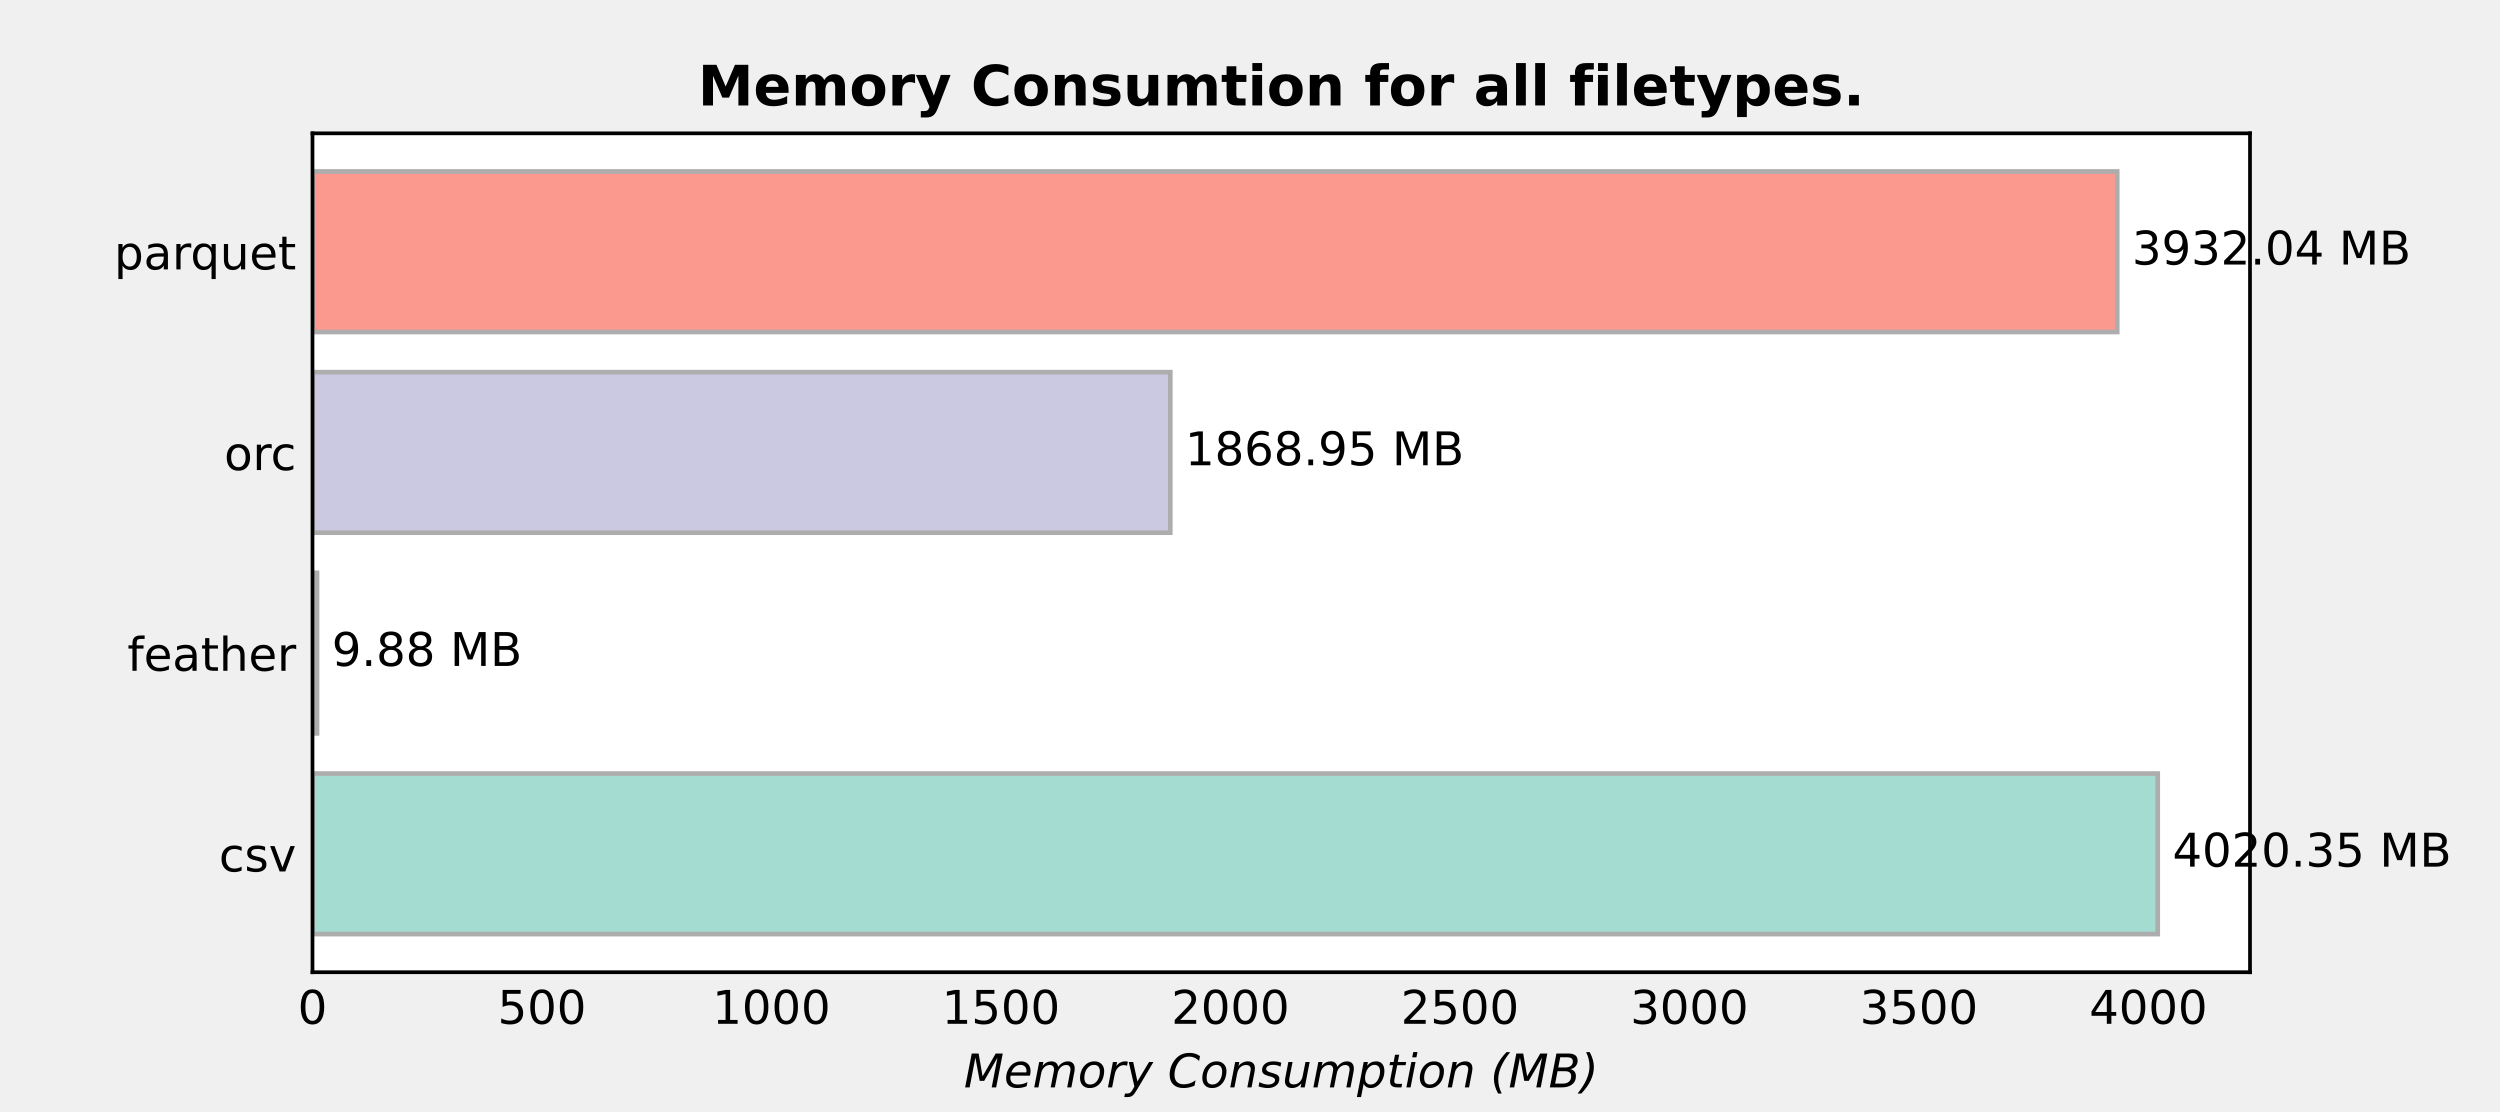
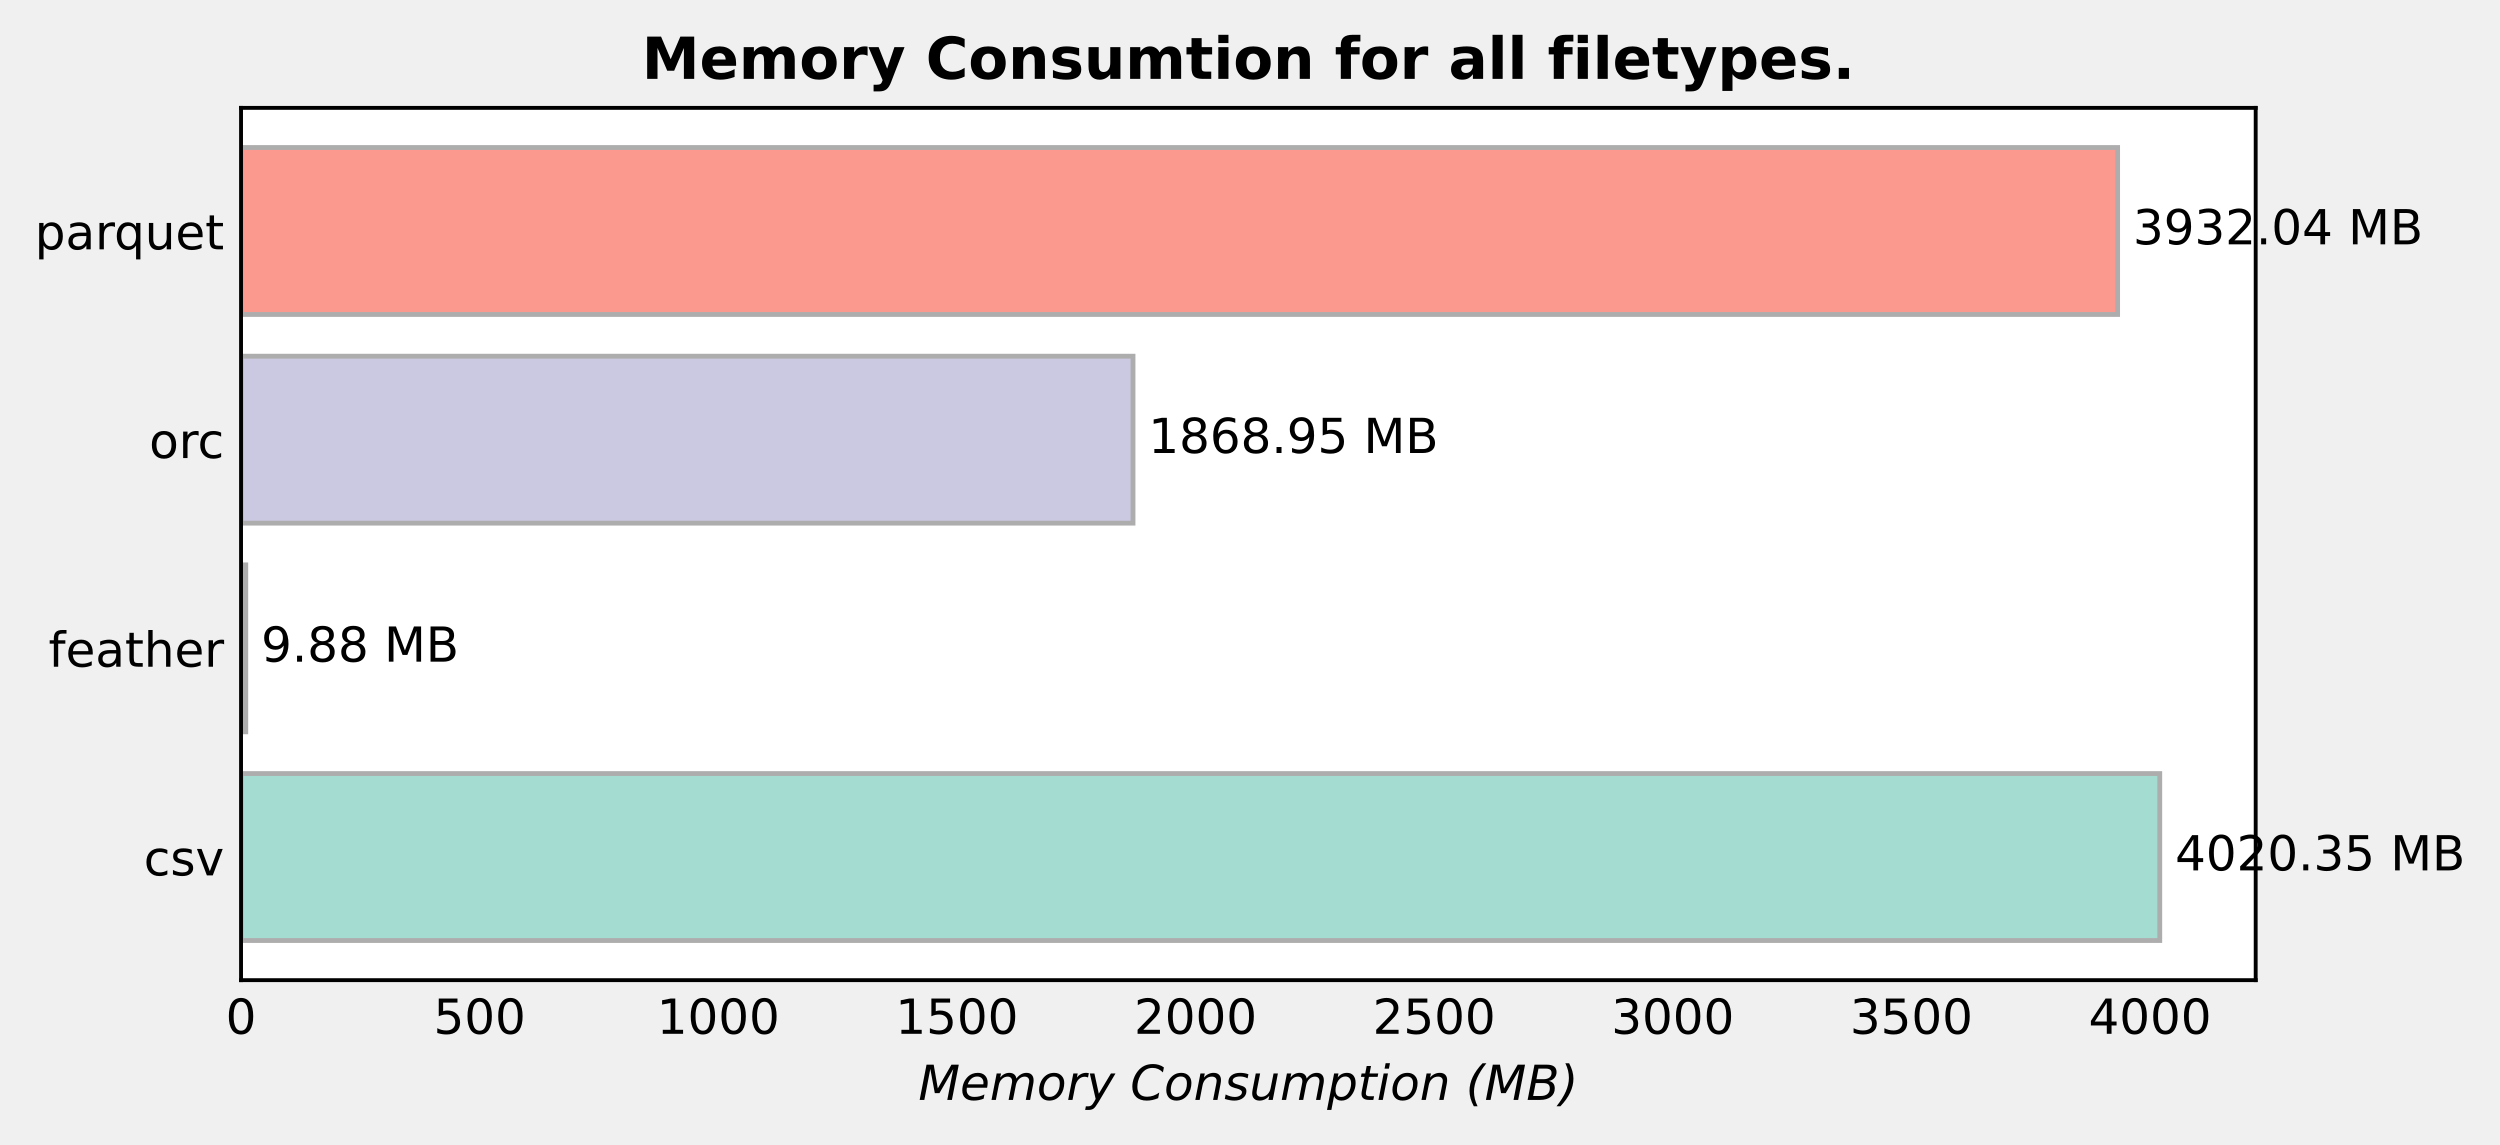
- <svg xmlns="http://www.w3.org/2000/svg" xmlns:xlink="http://www.w3.org/1999/xlink" width="537.84pt" height="239.04pt" viewBox="0 0 537.84 239.04" version="1.1">
+ <svg xmlns="http://www.w3.org/2000/svg" xmlns:xlink="http://www.w3.org/1999/xlink" width="517.247pt" height="236.85pt" viewBox="0 0 517.247 236.85" version="1.1">
  <defs>
    <style type="text/css">*{stroke-linejoin: round; stroke-linecap: butt}</style>
  </defs>
  <g id="figure_1">
    <g id="patch_1">
-       <path d="M 0 239.04  L 537.84 239.04  L 537.84 0  L 0 0  L 0 239.04  z " style="fill: none" />
+       <path d="M 0 236.85  L 517.247 236.85  L 517.247 0  L 0 0  L 0 236.85  z " style="fill: none" />
    </g>
    <g id="axes_1">
      <g id="patch_2">
-         <path d="M 67.23 209.16  L 484.056 209.16  L 484.056 28.685  L 67.23 28.685  z " style="fill: #ffffff" />
+         <path d="M 49.872 202.793  L 466.698 202.793  L 466.698 22.318  L 49.872 22.318  z " style="fill: #ffffff" />
      </g>
      <g id="patch_3">
-         <path d="M 67.23 200.957  L 464.207 200.957  L 464.207 166.416  L 67.23 166.416  z " clip-path="url(#p258e9b90e5)" style="fill: #8dd3c7; opacity: 0.8; stroke: #999999; stroke-linejoin: miter" />
+         <path d="M 49.872 194.59  L 446.849 194.59  L 446.849 160.049  L 49.872 160.049  z " clip-path="url(#pad766f63f3)" style="fill: #8dd3c7; opacity: 0.8; stroke: #999999; stroke-linejoin: miter" />
      </g>
      <g id="patch_4">
-         <path d="M 67.23 157.781  L 68.206 157.781  L 68.206 123.24  L 67.23 123.24  z " clip-path="url(#p258e9b90e5)" style="fill: #ffffb3; opacity: 0.8; stroke: #999999; stroke-linejoin: miter" />
+         <path d="M 49.872 151.414  L 50.848 151.414  L 50.848 116.873  L 49.872 116.873  z " clip-path="url(#pad766f63f3)" style="fill: #ffffb3; opacity: 0.8; stroke: #999999; stroke-linejoin: miter" />
      </g>
      <g id="patch_5">
-         <path d="M 67.23 114.605  L 251.774 114.605  L 251.774 80.064  L 67.23 80.064  z " clip-path="url(#p258e9b90e5)" style="fill: #bebada; opacity: 0.8; stroke: #999999; stroke-linejoin: miter" />
+         <path d="M 49.872 108.238  L 234.416 108.238  L 234.416 73.697  L 49.872 73.697  z " clip-path="url(#pad766f63f3)" style="fill: #bebada; opacity: 0.8; stroke: #999999; stroke-linejoin: miter" />
      </g>
      <g id="patch_6">
-         <path d="M 67.23 71.429  L 455.488 71.429  L 455.488 36.888  L 67.23 36.888  z " clip-path="url(#p258e9b90e5)" style="fill: #fb8072; opacity: 0.8; stroke: #999999; stroke-linejoin: miter" />
+         <path d="M 49.872 65.062  L 438.13 65.062  L 438.13 30.522  L 49.872 30.522  z " clip-path="url(#pad766f63f3)" style="fill: #fb8072; opacity: 0.8; stroke: #999999; stroke-linejoin: miter" />
      </g>
      <g id="matplotlib.axis_1">
        <g id="xtick_1">
          <g id="line2d_1" />
          <g id="text_1">
-             <g transform="translate(64.04875 220.2584)scale(0.1 -0.1)">
+             <g transform="translate(46.69062 213.8918)scale(0.1 -0.1)">
              <defs>
                <path id="DejaVuSans-30" d="M 2034 4250  Q 1547 4250 1301 3770  Q 1056 3291 1056 2328  Q 1056 1369 1301 889  Q 1547 409 2034 409  Q 2525 409 2770 889  Q 3016 1369 3016 2328  Q 3016 3291 2770 3770  Q 2525 4250 2034 4250  z M 2034 4750  Q 2819 4750 3233 4129  Q 3647 3509 3647 2328  Q 3647 1150 3233 529  Q 2819 -91 2034 -91  Q 1250 -91 836 529  Q 422 1150 422 2328  Q 422 3509 836 4129  Q 1250 4750 2034 4750  z " transform="scale(0.015625)" />
              </defs>
              <use xlink:href="#DejaVuSans-30" />
            </g>
          </g>
        </g>
        <g id="xtick_2">
          <g id="line2d_2" />
          <g id="text_2">
-             <g transform="translate(107.0573 220.2584)scale(0.1 -0.1)">
+             <g transform="translate(89.69914 213.8918)scale(0.1 -0.1)">
              <defs>
                <path id="DejaVuSans-35" d="M 691 4666  L 3169 4666  L 3169 4134  L 1269 4134  L 1269 2991  Q 1406 3038 1543 3061  Q 1681 3084 1819 3084  Q 2600 3084 3056 2656  Q 3513 2228 3513 1497  Q 3513 744 3044 326  Q 2575 -91 1722 -91  Q 1428 -91 1123 -41  Q 819 9 494 109  L 494 744  Q 775 591 1075 516  Q 1375 441 1709 441  Q 2250 441 2565 725  Q 2881 1009 2881 1497  Q 2881 1984 2565 2268  Q 2250 2553 1709 2553  Q 1456 2553 1204 2497  Q 953 2441 691 2322  L 691 4666  z " transform="scale(0.015625)" />
              </defs>
              <use xlink:href="#DejaVuSans-35" />
              <use xlink:href="#DejaVuSans-30" x="63.623" />
              <use xlink:href="#DejaVuSans-30" x="127.246" />
            </g>
          </g>
        </g>
        <g id="xtick_3">
          <g id="line2d_3" />
          <g id="text_3">
-             <g transform="translate(153.247 220.2584)scale(0.1 -0.1)">
+             <g transform="translate(135.8889 213.8918)scale(0.1 -0.1)">
              <defs>
                <path id="DejaVuSans-31" d="M 794 531  L 1825 531  L 1825 4091  L 703 3866  L 703 4441  L 1819 4666  L 2450 4666  L 2450 531  L 3481 531  L 3481 0  L 794 0  L 794 531  z " transform="scale(0.015625)" />
              </defs>
              <use xlink:href="#DejaVuSans-31" />
              <use xlink:href="#DejaVuSans-30" x="63.623" />
              <use xlink:href="#DejaVuSans-30" x="127.246" />
              <use xlink:href="#DejaVuSans-30" x="190.869" />
            </g>
          </g>
        </g>
        <g id="xtick_4">
          <g id="line2d_4" />
          <g id="text_4">
-             <g transform="translate(202.618 220.2584)scale(0.1 -0.1)">
+             <g transform="translate(185.2599 213.8918)scale(0.1 -0.1)">
              <use xlink:href="#DejaVuSans-31" />
              <use xlink:href="#DejaVuSans-35" x="63.623" />
              <use xlink:href="#DejaVuSans-30" x="127.246" />
              <use xlink:href="#DejaVuSans-30" x="190.869" />
            </g>
          </g>
        </g>
        <g id="xtick_5">
          <g id="line2d_5" />
          <g id="text_5">
-             <g transform="translate(251.989 220.2584)scale(0.1 -0.1)">
+             <g transform="translate(234.6309 213.8918)scale(0.1 -0.1)">
              <defs>
                <path id="DejaVuSans-32" d="M 1228 531  L 3431 531  L 3431 0  L 469 0  L 469 531  Q 828 903 1448 1529  Q 2069 2156 2228 2338  Q 2531 2678 2651 2914  Q 2772 3150 2772 3378  Q 2772 3750 2511 3984  Q 2250 4219 1831 4219  Q 1534 4219 1204 4116  Q 875 4013 500 3803  L 500 4441  Q 881 4594 1212 4672  Q 1544 4750 1819 4750  Q 2544 4750 2975 4387  Q 3406 4025 3406 3419  Q 3406 3131 3298 2873  Q 3191 2616 2906 2266  Q 2828 2175 2409 1742  Q 1991 1309 1228 531  z " transform="scale(0.015625)" />
              </defs>
              <use xlink:href="#DejaVuSans-32" />
              <use xlink:href="#DejaVuSans-30" x="63.623" />
              <use xlink:href="#DejaVuSans-30" x="127.246" />
              <use xlink:href="#DejaVuSans-30" x="190.869" />
            </g>
          </g>
        </g>
        <g id="xtick_6">
          <g id="line2d_6" />
          <g id="text_6">
-             <g transform="translate(301.3601 220.2584)scale(0.1 -0.1)">
+             <g transform="translate(284.0019 213.8918)scale(0.1 -0.1)">
              <use xlink:href="#DejaVuSans-32" />
              <use xlink:href="#DejaVuSans-35" x="63.623" />
              <use xlink:href="#DejaVuSans-30" x="127.246" />
              <use xlink:href="#DejaVuSans-30" x="190.869" />
            </g>
          </g>
        </g>
        <g id="xtick_7">
          <g id="line2d_7" />
          <g id="text_7">
-             <g transform="translate(350.7311 220.2584)scale(0.1 -0.1)">
+             <g transform="translate(333.3729 213.8918)scale(0.1 -0.1)">
              <defs>
                <path id="DejaVuSans-33" d="M 2597 2516  Q 3050 2419 3304 2112  Q 3559 1806 3559 1356  Q 3559 666 3084 287  Q 2609 -91 1734 -91  Q 1441 -91 1130 -33  Q 819 25 488 141  L 488 750  Q 750 597 1062 519  Q 1375 441 1716 441  Q 2309 441 2620 675  Q 2931 909 2931 1356  Q 2931 1769 2642 2001  Q 2353 2234 1838 2234  L 1294 2234  L 1294 2753  L 1863 2753  Q 2328 2753 2575 2939  Q 2822 3125 2822 3475  Q 2822 3834 2567 4026  Q 2313 4219 1838 4219  Q 1578 4219 1281 4162  Q 984 4106 628 3988  L 628 4550  Q 988 4650 1302 4700  Q 1616 4750 1894 4750  Q 2613 4750 3031 4423  Q 3450 4097 3450 3541  Q 3450 3153 3228 2886  Q 3006 2619 2597 2516  z " transform="scale(0.015625)" />
              </defs>
              <use xlink:href="#DejaVuSans-33" />
              <use xlink:href="#DejaVuSans-30" x="63.623" />
              <use xlink:href="#DejaVuSans-30" x="127.246" />
              <use xlink:href="#DejaVuSans-30" x="190.869" />
            </g>
          </g>
        </g>
        <g id="xtick_8">
          <g id="line2d_8" />
          <g id="text_8">
-             <g transform="translate(400.1021 220.2584)scale(0.1 -0.1)">
+             <g transform="translate(382.744 213.8918)scale(0.1 -0.1)">
              <use xlink:href="#DejaVuSans-33" />
              <use xlink:href="#DejaVuSans-35" x="63.623" />
              <use xlink:href="#DejaVuSans-30" x="127.246" />
              <use xlink:href="#DejaVuSans-30" x="190.869" />
            </g>
          </g>
        </g>
        <g id="xtick_9">
          <g id="line2d_9" />
          <g id="text_9">
-             <g transform="translate(449.4731 220.2584)scale(0.1 -0.1)">
+             <g transform="translate(432.115 213.8918)scale(0.1 -0.1)">
              <defs>
                <path id="DejaVuSans-34" d="M 2419 4116  L 825 1625  L 2419 1625  L 2419 4116  z M 2253 4666  L 3047 4666  L 3047 1625  L 3713 1625  L 3713 1100  L 3047 1100  L 3047 0  L 2419 0  L 2419 1100  L 313 1100  L 313 1709  L 2253 4666  z " transform="scale(0.015625)" />
              </defs>
              <use xlink:href="#DejaVuSans-34" />
              <use xlink:href="#DejaVuSans-30" x="63.623" />
              <use xlink:href="#DejaVuSans-30" x="127.246" />
              <use xlink:href="#DejaVuSans-30" x="190.869" />
            </g>
          </g>
        </g>
        <g id="text_10">
-           <g transform="translate(207.3688 233.9366)scale(0.1 -0.1)">
+           <g transform="translate(190.0107 227.5699)scale(0.1 -0.1)">
            <defs>
              <path id="DejaVuSans-Oblique-4d" d="M 1081 4666  L 2028 4666  L 2572 1522  L 4378 4666  L 5350 4666  L 4441 0  L 3828 0  L 4622 4091  L 2791 897  L 2175 897  L 1581 4103  L 788 0  L 172 0  L 1081 4666  z " transform="scale(0.015625)" />
              <path id="DejaVuSans-Oblique-65" d="M 3078 2063  Q 3088 2113 3092 2166  Q 3097 2219 3097 2272  Q 3097 2653 2873 2875  Q 2650 3097 2266 3097  Q 1838 3097 1509 2826  Q 1181 2556 1013 2059  L 3078 2063  z M 3578 1613  L 903 1613  Q 884 1494 878 1425  Q 872 1356 872 1306  Q 872 872 1139 634  Q 1406 397 1894 397  Q 2269 397 2603 481  Q 2938 566 3225 728  L 3116 159  Q 2806 34 2476 -28  Q 2147 -91 1806 -91  Q 1078 -91 686 257  Q 294 606 294 1247  Q 294 1794 489 2264  Q 684 2734 1063 3103  Q 1306 3334 1642 3459  Q 1978 3584 2356 3584  Q 2950 3584 3301 3228  Q 3653 2872 3653 2272  Q 3653 2128 3634 1964  Q 3616 1800 3578 1613  z " transform="scale(0.015625)" />
              <path id="DejaVuSans-Oblique-6d" d="M 5747 2113  L 5338 0  L 4763 0  L 5166 2094  Q 5191 2228 5203 2325  Q 5216 2422 5216 2491  Q 5216 2772 5059 2928  Q 4903 3084 4622 3084  Q 4203 3084 3875 2770  Q 3547 2456 3450 1953  L 3066 0  L 2491 0  L 2900 2094  Q 2925 2209 2937 2307  Q 2950 2406 2950 2484  Q 2950 2769 2794 2926  Q 2638 3084 2363 3084  Q 1938 3084 1609 2770  Q 1281 2456 1184 1953  L 800 0  L 225 0  L 909 3500  L 1484 3500  L 1375 2956  Q 1609 3263 1923 3423  Q 2238 3584 2597 3584  Q 2978 3584 3223 3384  Q 3469 3184 3519 2828  Q 3781 3197 4126 3390  Q 4472 3584 4856 3584  Q 5306 3584 5551 3325  Q 5797 3066 5797 2591  Q 5797 2488 5784 2364  Q 5772 2241 5747 2113  z " transform="scale(0.015625)" />
              <path id="DejaVuSans-Oblique-6f" d="M 1625 -91  Q 1009 -91 651 289  Q 294 669 294 1325  Q 294 1706 417 2101  Q 541 2497 738 2766  Q 1047 3184 1428 3384  Q 1809 3584 2291 3584  Q 2888 3584 3255 3212  Q 3622 2841 3622 2241  Q 3622 1825 3500 1412  Q 3378 1000 3181 728  Q 2875 309 2494 109  Q 2113 -91 1625 -91  z M 891 1344  Q 891 869 1089 633  Q 1288 397 1691 397  Q 2269 397 2648 901  Q 3028 1406 3028 2181  Q 3028 2634 2825 2865  Q 2622 3097 2228 3097  Q 1903 3097 1650 2945  Q 1397 2794 1197 2484  Q 1050 2253 970 1956  Q 891 1659 891 1344  z " transform="scale(0.015625)" />
              <path id="DejaVuSans-Oblique-72" d="M 2853 2969  Q 2766 3016 2653 3041  Q 2541 3066 2413 3066  Q 1953 3066 1609 2717  Q 1266 2369 1153 1784  L 800 0  L 225 0  L 909 3500  L 1484 3500  L 1375 2956  Q 1603 3259 1920 3421  Q 2238 3584 2597 3584  Q 2691 3584 2781 3573  Q 2872 3563 2963 3538  L 2853 2969  z " transform="scale(0.015625)" />
              <path id="DejaVuSans-Oblique-79" d="M 1588 -325  Q 1188 -997 936 -1164  Q 684 -1331 294 -1331  L -159 -1331  L -63 -850  L 269 -850  Q 509 -850 678 -719  Q 847 -588 1056 -206  L 1234 128  L 459 3500  L 1069 3500  L 1650 819  L 3256 3500  L 3859 3500  L 1588 -325  z " transform="scale(0.015625)" />
              <path id="DejaVuSans-Oblique-20" transform="scale(0.015625)" />
              <path id="DejaVuSans-Oblique-43" d="M 4447 4306  L 4319 3641  Q 4019 3944 3683 4091  Q 3347 4238 2956 4238  Q 2422 4238 2017 3981  Q 1613 3725 1319 3200  Q 1131 2863 1032 2486  Q 934 2109 934 1728  Q 934 1091 1264 756  Q 1594 422 2222 422  Q 2656 422 3056 561  Q 3456 700 3834 978  L 3688 231  Q 3316 72 2936 -9  Q 2556 -91 2175 -91  Q 1278 -91 773 396  Q 269 884 269 1753  Q 269 2309 461 2846  Q 653 3384 1013 3828  Q 1394 4300 1883 4525  Q 2372 4750 3022 4750  Q 3422 4750 3780 4639  Q 4138 4528 4447 4306  z " transform="scale(0.015625)" />
              <path id="DejaVuSans-Oblique-6e" d="M 3566 2113  L 3156 0  L 2578 0  L 2988 2091  Q 3016 2238 3031 2350  Q 3047 2463 3047 2528  Q 3047 2791 2881 2937  Q 2716 3084 2419 3084  Q 1956 3084 1622 2776  Q 1288 2469 1184 1941  L 800 0  L 225 0  L 903 3500  L 1478 3500  L 1363 2950  Q 1603 3253 1940 3418  Q 2278 3584 2650 3584  Q 3113 3584 3367 3334  Q 3622 3084 3622 2631  Q 3622 2519 3608 2391  Q 3594 2263 3566 2113  z " transform="scale(0.015625)" />
              <path id="DejaVuSans-Oblique-73" d="M 3200 3397  L 3091 2853  Q 2863 2978 2609 3040  Q 2356 3103 2088 3103  Q 1634 3103 1373 2948  Q 1113 2794 1113 2528  Q 1113 2219 1719 2053  Q 1766 2041 1788 2034  L 1972 1978  Q 2547 1819 2739 1644  Q 2931 1469 2931 1166  Q 2931 609 2489 259  Q 2047 -91 1331 -91  Q 1053 -91 747 -37  Q 441 16 72 128  L 184 722  Q 500 559 806 475  Q 1113 391 1394 391  Q 1816 391 2080 572  Q 2344 753 2344 1031  Q 2344 1331 1650 1516  L 1591 1531  L 1394 1581  Q 956 1697 753 1886  Q 550 2075 550 2369  Q 550 2928 970 3256  Q 1391 3584 2113 3584  Q 2397 3584 2667 3537  Q 2938 3491 3200 3397  z " transform="scale(0.015625)" />
              <path id="DejaVuSans-Oblique-75" d="M 428 1388  L 838 3500  L 1416 3500  L 1006 1409  Q 975 1256 961 1147  Q 947 1038 947 966  Q 947 700 1109 554  Q 1272 409 1569 409  Q 2031 409 2368 721  Q 2706 1034 2809 1563  L 3194 3500  L 3769 3500  L 3091 0  L 2516 0  L 2631 550  Q 2388 244 2052 76  Q 1716 -91 1338 -91  Q 878 -91 622 161  Q 366 413 366 863  Q 366 956 381 1097  Q 397 1238 428 1388  z " transform="scale(0.015625)" />
              <path id="DejaVuSans-Oblique-70" d="M 3175 2156  Q 3175 2616 2975 2859  Q 2775 3103 2400 3103  Q 2144 3103 1911 2972  Q 1678 2841 1497 2591  Q 1319 2344 1212 1994  Q 1106 1644 1106 1300  Q 1106 863 1306 627  Q 1506 391 1875 391  Q 2147 391 2380 519  Q 2613 647 2778 891  Q 2956 1147 3065 1494  Q 3175 1841 3175 2156  z M 1394 2969  Q 1625 3272 1939 3428  Q 2253 3584 2638 3584  Q 3175 3584 3472 3232  Q 3769 2881 3769 2247  Q 3769 1728 3584 1258  Q 3400 788 3053 416  Q 2822 169 2531 39  Q 2241 -91 1919 -91  Q 1547 -91 1294 64  Q 1041 219 916 525  L 556 -1331  L -19 -1331  L 922 3500  L 1497 3500  L 1394 2969  z " transform="scale(0.015625)" />
              <path id="DejaVuSans-Oblique-74" d="M 2706 3500  L 2619 3053  L 1472 3053  L 1100 1153  Q 1081 1047 1072 975  Q 1063 903 1063 863  Q 1063 663 1183 572  Q 1303 481 1569 481  L 2150 481  L 2053 0  L 1503 0  Q 991 0 739 200  Q 488 400 488 806  Q 488 878 497 964  Q 506 1050 525 1153  L 897 3053  L 409 3053  L 500 3500  L 978 3500  L 1172 4494  L 1747 4494  L 1556 3500  L 2706 3500  z " transform="scale(0.015625)" />
              <path id="DejaVuSans-Oblique-69" d="M 1172 4863  L 1747 4863  L 1606 4134  L 1031 4134  L 1172 4863  z M 909 3500  L 1484 3500  L 800 0  L 225 0  L 909 3500  z " transform="scale(0.015625)" />
              <path id="DejaVuSans-Oblique-28" d="M 2731 4856  Q 1903 3822 1495 2892  Q 1088 1963 1088 1100  Q 1088 606 1206 120  Q 1325 -366 1563 -844  L 1063 -844  Q 775 -306 634 201  Q 494 709 494 1197  Q 494 2125 923 3036  Q 1353 3947 2222 4856  L 2731 4856  z " transform="scale(0.015625)" />
              <path id="DejaVuSans-Oblique-42" d="M 1081 4666  L 2694 4666  Q 3350 4666 3675 4422  Q 4000 4178 4000 3688  Q 4000 3238 3720 2911  Q 3441 2584 2988 2516  Q 3375 2428 3569 2181  Q 3763 1934 3763 1522  Q 3763 819 3242 409  Q 2722 0 1819 0  L 172 0  L 1081 4666  z M 1234 2228  L 903 519  L 1919 519  Q 2491 519 2800 781  Q 3109 1044 3109 1522  Q 3109 1891 2904 2059  Q 2700 2228 2247 2228  L 1234 2228  z M 1606 4147  L 1331 2741  L 2272 2741  Q 2775 2741 3058 2959  Q 3341 3178 3341 3566  Q 3341 3869 3150 4008  Q 2959 4147 2541 4147  L 1606 4147  z " transform="scale(0.015625)" />
              <path id="DejaVuSans-Oblique-29" d="M -397 -844  Q 434 191 840 1120  Q 1247 2050 1247 2913  Q 1247 3406 1130 3892  Q 1013 4378 775 4856  L 1275 4856  Q 1563 4316 1703 3812  Q 1844 3309 1844 2822  Q 1844 1891 1411 973  Q 978 56 116 -844  L -397 -844  z " transform="scale(0.015625)" />
            </defs>
            <use xlink:href="#DejaVuSans-Oblique-4d" />
            <use xlink:href="#DejaVuSans-Oblique-65" x="86.279" />
            <use xlink:href="#DejaVuSans-Oblique-6d" x="147.803" />
            <use xlink:href="#DejaVuSans-Oblique-6f" x="245.215" />
            <use xlink:href="#DejaVuSans-Oblique-72" x="306.396" />
            <use xlink:href="#DejaVuSans-Oblique-79" x="347.51" />
            <use xlink:href="#DejaVuSans-Oblique-20" x="406.689" />
            <use xlink:href="#DejaVuSans-Oblique-43" x="438.477" />
            <use xlink:href="#DejaVuSans-Oblique-6f" x="508.301" />
            <use xlink:href="#DejaVuSans-Oblique-6e" x="569.482" />
            <use xlink:href="#DejaVuSans-Oblique-73" x="632.861" />
            <use xlink:href="#DejaVuSans-Oblique-75" x="684.961" />
            <use xlink:href="#DejaVuSans-Oblique-6d" x="748.34" />
            <use xlink:href="#DejaVuSans-Oblique-70" x="845.752" />
            <use xlink:href="#DejaVuSans-Oblique-74" x="909.229" />
            <use xlink:href="#DejaVuSans-Oblique-69" x="948.438" />
            <use xlink:href="#DejaVuSans-Oblique-6f" x="976.221" />
            <use xlink:href="#DejaVuSans-Oblique-6e" x="1037.402" />
            <use xlink:href="#DejaVuSans-Oblique-20" x="1100.781" />
            <use xlink:href="#DejaVuSans-Oblique-28" x="1132.568" />
            <use xlink:href="#DejaVuSans-Oblique-4d" x="1171.582" />
            <use xlink:href="#DejaVuSans-Oblique-42" x="1257.861" />
            <use xlink:href="#DejaVuSans-Oblique-29" x="1326.465" />
          </g>
        </g>
      </g>
      <g id="matplotlib.axis_2">
        <g id="ytick_1">
          <g id="line2d_10" />
          <g id="text_11">
-             <g transform="translate(47.10344 187.4854)scale(0.1 -0.1)">
+             <g transform="translate(29.74531 181.1188)scale(0.1 -0.1)">
              <defs>
                <path id="DejaVuSans-63" d="M 3122 3366  L 3122 2828  Q 2878 2963 2633 3030  Q 2388 3097 2138 3097  Q 1578 3097 1268 2742  Q 959 2388 959 1747  Q 959 1106 1268 751  Q 1578 397 2138 397  Q 2388 397 2633 464  Q 2878 531 3122 666  L 3122 134  Q 2881 22 2623 -34  Q 2366 -91 2075 -91  Q 1284 -91 818 406  Q 353 903 353 1747  Q 353 2603 823 3093  Q 1294 3584 2113 3584  Q 2378 3584 2631 3529  Q 2884 3475 3122 3366  z " transform="scale(0.015625)" />
                <path id="DejaVuSans-73" d="M 2834 3397  L 2834 2853  Q 2591 2978 2328 3040  Q 2066 3103 1784 3103  Q 1356 3103 1142 2972  Q 928 2841 928 2578  Q 928 2378 1081 2264  Q 1234 2150 1697 2047  L 1894 2003  Q 2506 1872 2764 1633  Q 3022 1394 3022 966  Q 3022 478 2636 193  Q 2250 -91 1575 -91  Q 1294 -91 989 -36  Q 684 19 347 128  L 347 722  Q 666 556 975 473  Q 1284 391 1588 391  Q 1994 391 2212 530  Q 2431 669 2431 922  Q 2431 1156 2273 1281  Q 2116 1406 1581 1522  L 1381 1569  Q 847 1681 609 1914  Q 372 2147 372 2553  Q 372 3047 722 3315  Q 1072 3584 1716 3584  Q 2034 3584 2315 3537  Q 2597 3491 2834 3397  z " transform="scale(0.015625)" />
                <path id="DejaVuSans-76" d="M 191 3500  L 800 3500  L 1894 563  L 2988 3500  L 3597 3500  L 2284 0  L 1503 0  L 191 3500  z " transform="scale(0.015625)" />
              </defs>
              <use xlink:href="#DejaVuSans-63" />
              <use xlink:href="#DejaVuSans-73" x="54.98" />
              <use xlink:href="#DejaVuSans-76" x="107.08" />
            </g>
          </g>
        </g>
        <g id="ytick_2">
          <g id="line2d_11" />
          <g id="text_12">
-             <g transform="translate(27.40656 144.3096)scale(0.1 -0.1)">
+             <g transform="translate(10.04844 137.9429)scale(0.1 -0.1)">
              <defs>
                <path id="DejaVuSans-66" d="M 2375 4863  L 2375 4384  L 1825 4384  Q 1516 4384 1395 4259  Q 1275 4134 1275 3809  L 1275 3500  L 2222 3500  L 2222 3053  L 1275 3053  L 1275 0  L 697 0  L 697 3053  L 147 3053  L 147 3500  L 697 3500  L 697 3744  Q 697 4328 969 4595  Q 1241 4863 1831 4863  L 2375 4863  z " transform="scale(0.015625)" />
                <path id="DejaVuSans-65" d="M 3597 1894  L 3597 1613  L 953 1613  Q 991 1019 1311 708  Q 1631 397 2203 397  Q 2534 397 2845 478  Q 3156 559 3463 722  L 3463 178  Q 3153 47 2828 -22  Q 2503 -91 2169 -91  Q 1331 -91 842 396  Q 353 884 353 1716  Q 353 2575 817 3079  Q 1281 3584 2069 3584  Q 2775 3584 3186 3129  Q 3597 2675 3597 1894  z M 3022 2063  Q 3016 2534 2758 2815  Q 2500 3097 2075 3097  Q 1594 3097 1305 2825  Q 1016 2553 972 2059  L 3022 2063  z " transform="scale(0.015625)" />
                <path id="DejaVuSans-61" d="M 2194 1759  Q 1497 1759 1228 1600  Q 959 1441 959 1056  Q 959 750 1161 570  Q 1363 391 1709 391  Q 2188 391 2477 730  Q 2766 1069 2766 1631  L 2766 1759  L 2194 1759  z M 3341 1997  L 3341 0  L 2766 0  L 2766 531  Q 2569 213 2275 61  Q 1981 -91 1556 -91  Q 1019 -91 701 211  Q 384 513 384 1019  Q 384 1609 779 1909  Q 1175 2209 1959 2209  L 2766 2209  L 2766 2266  Q 2766 2663 2505 2880  Q 2244 3097 1772 3097  Q 1472 3097 1187 3025  Q 903 2953 641 2809  L 641 3341  Q 956 3463 1253 3523  Q 1550 3584 1831 3584  Q 2591 3584 2966 3190  Q 3341 2797 3341 1997  z " transform="scale(0.015625)" />
                <path id="DejaVuSans-74" d="M 1172 4494  L 1172 3500  L 2356 3500  L 2356 3053  L 1172 3053  L 1172 1153  Q 1172 725 1289 603  Q 1406 481 1766 481  L 2356 481  L 2356 0  L 1766 0  Q 1100 0 847 248  Q 594 497 594 1153  L 594 3053  L 172 3053  L 172 3500  L 594 3500  L 594 4494  L 1172 4494  z " transform="scale(0.015625)" />
                <path id="DejaVuSans-68" d="M 3513 2113  L 3513 0  L 2938 0  L 2938 2094  Q 2938 2591 2744 2837  Q 2550 3084 2163 3084  Q 1697 3084 1428 2787  Q 1159 2491 1159 1978  L 1159 0  L 581 0  L 581 4863  L 1159 4863  L 1159 2956  Q 1366 3272 1645 3428  Q 1925 3584 2291 3584  Q 2894 3584 3203 3211  Q 3513 2838 3513 2113  z " transform="scale(0.015625)" />
                <path id="DejaVuSans-72" d="M 2631 2963  Q 2534 3019 2420 3045  Q 2306 3072 2169 3072  Q 1681 3072 1420 2755  Q 1159 2438 1159 1844  L 1159 0  L 581 0  L 581 3500  L 1159 3500  L 1159 2956  Q 1341 3275 1631 3429  Q 1922 3584 2338 3584  Q 2397 3584 2469 3576  Q 2541 3569 2628 3553  L 2631 2963  z " transform="scale(0.015625)" />
              </defs>
              <use xlink:href="#DejaVuSans-66" />
              <use xlink:href="#DejaVuSans-65" x="35.205" />
              <use xlink:href="#DejaVuSans-61" x="96.729" />
              <use xlink:href="#DejaVuSans-74" x="158.008" />
              <use xlink:href="#DejaVuSans-68" x="197.217" />
              <use xlink:href="#DejaVuSans-65" x="260.596" />
              <use xlink:href="#DejaVuSans-72" x="322.119" />
            </g>
          </g>
        </g>
        <g id="ytick_3">
          <g id="line2d_12" />
          <g id="text_13">
-             <g transform="translate(48.22687 101.1337)scale(0.1 -0.1)">
+             <g transform="translate(30.86875 94.767)scale(0.1 -0.1)">
              <defs>
                <path id="DejaVuSans-6f" d="M 1959 3097  Q 1497 3097 1228 2736  Q 959 2375 959 1747  Q 959 1119 1226 758  Q 1494 397 1959 397  Q 2419 397 2687 759  Q 2956 1122 2956 1747  Q 2956 2369 2687 2733  Q 2419 3097 1959 3097  z M 1959 3584  Q 2709 3584 3137 3096  Q 3566 2609 3566 1747  Q 3566 888 3137 398  Q 2709 -91 1959 -91  Q 1206 -91 779 398  Q 353 888 353 1747  Q 353 2609 779 3096  Q 1206 3584 1959 3584  z " transform="scale(0.015625)" />
              </defs>
              <use xlink:href="#DejaVuSans-6f" />
              <use xlink:href="#DejaVuSans-72" x="61.182" />
              <use xlink:href="#DejaVuSans-63" x="100.045" />
            </g>
          </g>
        </g>
        <g id="ytick_4">
          <g id="line2d_13" />
          <g id="text_14">
-             <g transform="translate(24.55813 57.95779)scale(0.1 -0.1)">
+             <g transform="translate(7.2 51.59112)scale(0.1 -0.1)">
              <defs>
                <path id="DejaVuSans-70" d="M 1159 525  L 1159 -1331  L 581 -1331  L 581 3500  L 1159 3500  L 1159 2969  Q 1341 3281 1617 3432  Q 1894 3584 2278 3584  Q 2916 3584 3314 3078  Q 3713 2572 3713 1747  Q 3713 922 3314 415  Q 2916 -91 2278 -91  Q 1894 -91 1617 61  Q 1341 213 1159 525  z M 3116 1747  Q 3116 2381 2855 2742  Q 2594 3103 2138 3103  Q 1681 3103 1420 2742  Q 1159 2381 1159 1747  Q 1159 1113 1420 752  Q 1681 391 2138 391  Q 2594 391 2855 752  Q 3116 1113 3116 1747  z " transform="scale(0.015625)" />
                <path id="DejaVuSans-71" d="M 947 1747  Q 947 1113 1208 752  Q 1469 391 1925 391  Q 2381 391 2643 752  Q 2906 1113 2906 1747  Q 2906 2381 2643 2742  Q 2381 3103 1925 3103  Q 1469 3103 1208 2742  Q 947 2381 947 1747  z M 2906 525  Q 2725 213 2448 61  Q 2172 -91 1784 -91  Q 1150 -91 751 415  Q 353 922 353 1747  Q 353 2572 751 3078  Q 1150 3584 1784 3584  Q 2172 3584 2448 3432  Q 2725 3281 2906 2969  L 2906 3500  L 3481 3500  L 3481 -1331  L 2906 -1331  L 2906 525  z " transform="scale(0.015625)" />
                <path id="DejaVuSans-75" d="M 544 1381  L 544 3500  L 1119 3500  L 1119 1403  Q 1119 906 1312 657  Q 1506 409 1894 409  Q 2359 409 2629 706  Q 2900 1003 2900 1516  L 2900 3500  L 3475 3500  L 3475 0  L 2900 0  L 2900 538  Q 2691 219 2414 64  Q 2138 -91 1772 -91  Q 1169 -91 856 284  Q 544 659 544 1381  z M 1991 3584  L 1991 3584  z " transform="scale(0.015625)" />
              </defs>
              <use xlink:href="#DejaVuSans-70" />
              <use xlink:href="#DejaVuSans-61" x="63.477" />
              <use xlink:href="#DejaVuSans-72" x="124.756" />
              <use xlink:href="#DejaVuSans-71" x="164.119" />
              <use xlink:href="#DejaVuSans-75" x="227.596" />
              <use xlink:href="#DejaVuSans-65" x="290.975" />
              <use xlink:href="#DejaVuSans-74" x="352.498" />
            </g>
          </g>
        </g>
      </g>
      <g id="patch_7">
-         <path d="M 67.23 209.16  L 67.23 28.685  " style="fill: none; stroke: #000000; stroke-width: 0.8; stroke-linejoin: miter; stroke-linecap: square" />
+         <path d="M 49.872 202.793  L 49.872 22.318  " style="fill: none; stroke: #000000; stroke-width: 0.8; stroke-linejoin: miter; stroke-linecap: square" />
      </g>
      <g id="patch_8">
-         <path d="M 484.056 209.16  L 484.056 28.685  " style="fill: none; stroke: #000000; stroke-width: 0.8; stroke-linejoin: miter; stroke-linecap: square" />
+         <path d="M 466.698 202.793  L 466.698 22.318  " style="fill: none; stroke: #000000; stroke-width: 0.8; stroke-linejoin: miter; stroke-linecap: square" />
      </g>
      <g id="patch_9">
-         <path d="M 67.23 209.16  L 484.056 209.16  " style="fill: none; stroke: #000000; stroke-width: 0.8; stroke-linejoin: miter; stroke-linecap: square" />
+         <path d="M 49.872 202.793  L 466.698 202.793  " style="fill: none; stroke: #000000; stroke-width: 0.8; stroke-linejoin: miter; stroke-linecap: square" />
      </g>
      <g id="patch_10">
-         <path d="M 67.23 28.685  L 484.056 28.685  " style="fill: none; stroke: #000000; stroke-width: 0.8; stroke-linejoin: miter; stroke-linecap: square" />
+         <path d="M 49.872 22.318  L 466.698 22.318  " style="fill: none; stroke: #000000; stroke-width: 0.8; stroke-linejoin: miter; stroke-linecap: square" />
      </g>
      <g id="text_15">
-         <g transform="translate(464.2071 186.4456)scale(0.1 -0.1)">
+         <g transform="translate(446.849 180.0789)scale(0.1 -0.1)">
          <defs>
            <path id="DejaVuSans-20" transform="scale(0.015625)" />
            <path id="DejaVuSans-2e" d="M 684 794  L 1344 794  L 1344 0  L 684 0  L 684 794  z " transform="scale(0.015625)" />
            <path id="DejaVuSans-4d" d="M 628 4666  L 1569 4666  L 2759 1491  L 3956 4666  L 4897 4666  L 4897 0  L 4281 0  L 4281 4097  L 3078 897  L 2444 897  L 1241 4097  L 1241 0  L 628 0  L 628 4666  z " transform="scale(0.015625)" />
            <path id="DejaVuSans-42" d="M 1259 2228  L 1259 519  L 2272 519  Q 2781 519 3026 730  Q 3272 941 3272 1375  Q 3272 1813 3026 2020  Q 2781 2228 2272 2228  L 1259 2228  z M 1259 4147  L 1259 2741  L 2194 2741  Q 2656 2741 2882 2914  Q 3109 3088 3109 3444  Q 3109 3797 2882 3972  Q 2656 4147 2194 4147  L 1259 4147  z M 628 4666  L 2241 4666  Q 2963 4666 3353 4366  Q 3744 4066 3744 3513  Q 3744 3084 3544 2831  Q 3344 2578 2956 2516  Q 3422 2416 3680 2098  Q 3938 1781 3938 1306  Q 3938 681 3513 340  Q 3088 0 2303 0  L 628 0  L 628 4666  z " transform="scale(0.015625)" />
          </defs>
          <use xlink:href="#DejaVuSans-20" />
          <use xlink:href="#DejaVuSans-34" x="31.787" />
          <use xlink:href="#DejaVuSans-30" x="95.41" />
          <use xlink:href="#DejaVuSans-32" x="159.033" />
          <use xlink:href="#DejaVuSans-30" x="222.656" />
          <use xlink:href="#DejaVuSans-2e" x="286.279" />
          <use xlink:href="#DejaVuSans-33" x="318.066" />
          <use xlink:href="#DejaVuSans-35" x="381.689" />
          <use xlink:href="#DejaVuSans-20" x="445.312" />
          <use xlink:href="#DejaVuSans-4d" x="477.1" />
          <use xlink:href="#DejaVuSans-42" x="563.379" />
        </g>
      </g>
      <g id="text_16">
-         <g transform="translate(68.20586 143.2697)scale(0.1 -0.1)">
+         <g transform="translate(50.84774 136.903)scale(0.1 -0.1)">
          <defs>
            <path id="DejaVuSans-39" d="M 703 97  L 703 672  Q 941 559 1184 500  Q 1428 441 1663 441  Q 2288 441 2617 861  Q 2947 1281 2994 2138  Q 2813 1869 2534 1725  Q 2256 1581 1919 1581  Q 1219 1581 811 2004  Q 403 2428 403 3163  Q 403 3881 828 4315  Q 1253 4750 1959 4750  Q 2769 4750 3195 4129  Q 3622 3509 3622 2328  Q 3622 1225 3098 567  Q 2575 -91 1691 -91  Q 1453 -91 1209 -44  Q 966 3 703 97  z M 1959 2075  Q 2384 2075 2632 2365  Q 2881 2656 2881 3163  Q 2881 3666 2632 3958  Q 2384 4250 1959 4250  Q 1534 4250 1286 3958  Q 1038 3666 1038 3163  Q 1038 2656 1286 2365  Q 1534 2075 1959 2075  z " transform="scale(0.015625)" />
            <path id="DejaVuSans-38" d="M 2034 2216  Q 1584 2216 1326 1975  Q 1069 1734 1069 1313  Q 1069 891 1326 650  Q 1584 409 2034 409  Q 2484 409 2743 651  Q 3003 894 3003 1313  Q 3003 1734 2745 1975  Q 2488 2216 2034 2216  z M 1403 2484  Q 997 2584 770 2862  Q 544 3141 544 3541  Q 544 4100 942 4425  Q 1341 4750 2034 4750  Q 2731 4750 3128 4425  Q 3525 4100 3525 3541  Q 3525 3141 3298 2862  Q 3072 2584 2669 2484  Q 3125 2378 3379 2068  Q 3634 1759 3634 1313  Q 3634 634 3220 271  Q 2806 -91 2034 -91  Q 1263 -91 848 271  Q 434 634 434 1313  Q 434 1759 690 2068  Q 947 2378 1403 2484  z M 1172 3481  Q 1172 3119 1398 2916  Q 1625 2713 2034 2713  Q 2441 2713 2670 2916  Q 2900 3119 2900 3481  Q 2900 3844 2670 4047  Q 2441 4250 2034 4250  Q 1625 4250 1398 4047  Q 1172 3844 1172 3481  z " transform="scale(0.015625)" />
          </defs>
          <use xlink:href="#DejaVuSans-20" />
          <use xlink:href="#DejaVuSans-39" x="31.787" />
          <use xlink:href="#DejaVuSans-2e" x="95.41" />
          <use xlink:href="#DejaVuSans-38" x="127.197" />
          <use xlink:href="#DejaVuSans-38" x="190.82" />
          <use xlink:href="#DejaVuSans-20" x="254.443" />
          <use xlink:href="#DejaVuSans-4d" x="286.23" />
          <use xlink:href="#DejaVuSans-42" x="372.51" />
        </g>
      </g>
      <g id="text_17">
-         <g transform="translate(251.7741 100.0938)scale(0.1 -0.1)">
+         <g transform="translate(234.416 93.72716)scale(0.1 -0.1)">
          <defs>
            <path id="DejaVuSans-36" d="M 2113 2584  Q 1688 2584 1439 2293  Q 1191 2003 1191 1497  Q 1191 994 1439 701  Q 1688 409 2113 409  Q 2538 409 2786 701  Q 3034 994 3034 1497  Q 3034 2003 2786 2293  Q 2538 2584 2113 2584  z M 3366 4563  L 3366 3988  Q 3128 4100 2886 4159  Q 2644 4219 2406 4219  Q 1781 4219 1451 3797  Q 1122 3375 1075 2522  Q 1259 2794 1537 2939  Q 1816 3084 2150 3084  Q 2853 3084 3261 2657  Q 3669 2231 3669 1497  Q 3669 778 3244 343  Q 2819 -91 2113 -91  Q 1303 -91 875 529  Q 447 1150 447 2328  Q 447 3434 972 4092  Q 1497 4750 2381 4750  Q 2619 4750 2861 4703  Q 3103 4656 3366 4563  z " transform="scale(0.015625)" />
          </defs>
          <use xlink:href="#DejaVuSans-20" />
          <use xlink:href="#DejaVuSans-31" x="31.787" />
          <use xlink:href="#DejaVuSans-38" x="95.41" />
          <use xlink:href="#DejaVuSans-36" x="159.033" />
          <use xlink:href="#DejaVuSans-38" x="222.656" />
          <use xlink:href="#DejaVuSans-2e" x="286.279" />
          <use xlink:href="#DejaVuSans-39" x="318.066" />
          <use xlink:href="#DejaVuSans-35" x="381.689" />
          <use xlink:href="#DejaVuSans-20" x="445.312" />
          <use xlink:href="#DejaVuSans-4d" x="477.1" />
          <use xlink:href="#DejaVuSans-42" x="563.379" />
        </g>
      </g>
      <g id="text_18">
-         <g transform="translate(455.488 56.91795)scale(0.1 -0.1)">
+         <g transform="translate(438.1299 50.55127)scale(0.1 -0.1)">
          <use xlink:href="#DejaVuSans-20" />
          <use xlink:href="#DejaVuSans-33" x="31.787" />
          <use xlink:href="#DejaVuSans-39" x="95.41" />
          <use xlink:href="#DejaVuSans-33" x="159.033" />
          <use xlink:href="#DejaVuSans-32" x="222.656" />
          <use xlink:href="#DejaVuSans-2e" x="286.279" />
          <use xlink:href="#DejaVuSans-30" x="318.066" />
          <use xlink:href="#DejaVuSans-34" x="381.689" />
          <use xlink:href="#DejaVuSans-20" x="445.312" />
          <use xlink:href="#DejaVuSans-4d" x="477.1" />
          <use xlink:href="#DejaVuSans-42" x="563.379" />
        </g>
      </g>
      <g id="text_19">
-         <g transform="translate(150.153 22.6848)scale(0.12 -0.12)">
+         <g transform="translate(132.7949 16.31812)scale(0.12 -0.12)">
          <defs>
            <path id="DejaVuSans-Bold-4d" d="M 588 4666  L 2119 4666  L 3181 2169  L 4250 4666  L 5778 4666  L 5778 0  L 4641 0  L 4641 3413  L 3566 897  L 2803 897  L 1728 3413  L 1728 0  L 588 0  L 588 4666  z " transform="scale(0.015625)" />
            <path id="DejaVuSans-Bold-65" d="M 4031 1759  L 4031 1441  L 1416 1441  Q 1456 1047 1700 850  Q 1944 653 2381 653  Q 2734 653 3104 758  Q 3475 863 3866 1075  L 3866 213  Q 3469 63 3072 -14  Q 2675 -91 2278 -91  Q 1328 -91 801 392  Q 275 875 275 1747  Q 275 2603 792 3093  Q 1309 3584 2216 3584  Q 3041 3584 3536 3087  Q 4031 2591 4031 1759  z M 2881 2131  Q 2881 2450 2695 2645  Q 2509 2841 2209 2841  Q 1884 2841 1681 2658  Q 1478 2475 1428 2131  L 2881 2131  z " transform="scale(0.015625)" />
            <path id="DejaVuSans-Bold-6d" d="M 3781 2919  Q 3994 3244 4286 3414  Q 4578 3584 4928 3584  Q 5531 3584 5847 3212  Q 6163 2841 6163 2131  L 6163 0  L 5038 0  L 5038 1825  Q 5041 1866 5042 1909  Q 5044 1953 5044 2034  Q 5044 2406 4934 2573  Q 4825 2741 4581 2741  Q 4263 2741 4089 2478  Q 3916 2216 3909 1719  L 3909 0  L 2784 0  L 2784 1825  Q 2784 2406 2684 2573  Q 2584 2741 2328 2741  Q 2006 2741 1831 2477  Q 1656 2213 1656 1722  L 1656 0  L 531 0  L 531 3500  L 1656 3500  L 1656 2988  Q 1863 3284 2130 3434  Q 2397 3584 2719 3584  Q 3081 3584 3359 3409  Q 3638 3234 3781 2919  z " transform="scale(0.015625)" />
            <path id="DejaVuSans-Bold-6f" d="M 2203 2784  Q 1831 2784 1636 2517  Q 1441 2250 1441 1747  Q 1441 1244 1636 976  Q 1831 709 2203 709  Q 2569 709 2762 976  Q 2956 1244 2956 1747  Q 2956 2250 2762 2517  Q 2569 2784 2203 2784  z M 2203 3584  Q 3106 3584 3614 3096  Q 4122 2609 4122 1747  Q 4122 884 3614 396  Q 3106 -91 2203 -91  Q 1297 -91 786 396  Q 275 884 275 1747  Q 275 2609 786 3096  Q 1297 3584 2203 3584  z " transform="scale(0.015625)" />
            <path id="DejaVuSans-Bold-72" d="M 3138 2547  Q 2991 2616 2845 2648  Q 2700 2681 2553 2681  Q 2122 2681 1889 2404  Q 1656 2128 1656 1613  L 1656 0  L 538 0  L 538 3500  L 1656 3500  L 1656 2925  Q 1872 3269 2151 3426  Q 2431 3584 2822 3584  Q 2878 3584 2943 3579  Q 3009 3575 3134 3559  L 3138 2547  z " transform="scale(0.015625)" />
            <path id="DejaVuSans-Bold-79" d="M 78 3500  L 1197 3500  L 2138 1125  L 2938 3500  L 4056 3500  L 2584 -331  Q 2363 -916 2067 -1148  Q 1772 -1381 1288 -1381  L 641 -1381  L 641 -647  L 991 -647  Q 1275 -647 1404 -556  Q 1534 -466 1606 -231  L 1638 -134  L 78 3500  z " transform="scale(0.015625)" />
            <path id="DejaVuSans-Bold-20" transform="scale(0.015625)" />
            <path id="DejaVuSans-Bold-43" d="M 4288 256  Q 3956 84 3597 -3  Q 3238 -91 2847 -91  Q 1681 -91 1000 561  Q 319 1213 319 2328  Q 319 3447 1000 4098  Q 1681 4750 2847 4750  Q 3238 4750 3597 4662  Q 3956 4575 4288 4403  L 4288 3438  Q 3953 3666 3628 3772  Q 3303 3878 2944 3878  Q 2300 3878 1931 3465  Q 1563 3053 1563 2328  Q 1563 1606 1931 1193  Q 2300 781 2944 781  Q 3303 781 3628 887  Q 3953 994 4288 1222  L 4288 256  z " transform="scale(0.015625)" />
            <path id="DejaVuSans-Bold-6e" d="M 4056 2131  L 4056 0  L 2931 0  L 2931 347  L 2931 1631  Q 2931 2084 2911 2256  Q 2891 2428 2841 2509  Q 2775 2619 2662 2680  Q 2550 2741 2406 2741  Q 2056 2741 1856 2470  Q 1656 2200 1656 1722  L 1656 0  L 538 0  L 538 3500  L 1656 3500  L 1656 2988  Q 1909 3294 2193 3439  Q 2478 3584 2822 3584  Q 3428 3584 3742 3212  Q 4056 2841 4056 2131  z " transform="scale(0.015625)" />
            <path id="DejaVuSans-Bold-73" d="M 3272 3391  L 3272 2541  Q 2913 2691 2578 2766  Q 2244 2841 1947 2841  Q 1628 2841 1473 2761  Q 1319 2681 1319 2516  Q 1319 2381 1436 2309  Q 1553 2238 1856 2203  L 2053 2175  Q 2913 2066 3209 1816  Q 3506 1566 3506 1031  Q 3506 472 3093 190  Q 2681 -91 1863 -91  Q 1516 -91 1145 -36  Q 775 19 384 128  L 384 978  Q 719 816 1070 734  Q 1422 653 1784 653  Q 2113 653 2278 743  Q 2444 834 2444 1013  Q 2444 1163 2330 1236  Q 2216 1309 1875 1350  L 1678 1375  Q 931 1469 631 1722  Q 331 1975 331 2491  Q 331 3047 712 3315  Q 1094 3584 1881 3584  Q 2191 3584 2531 3537  Q 2872 3491 3272 3391  z " transform="scale(0.015625)" />
            <path id="DejaVuSans-Bold-75" d="M 500 1363  L 500 3500  L 1625 3500  L 1625 3150  Q 1625 2866 1622 2436  Q 1619 2006 1619 1863  Q 1619 1441 1641 1255  Q 1663 1069 1716 984  Q 1784 875 1895 815  Q 2006 756 2150 756  Q 2500 756 2700 1025  Q 2900 1294 2900 1772  L 2900 3500  L 4019 3500  L 4019 0  L 2900 0  L 2900 506  Q 2647 200 2364 54  Q 2081 -91 1741 -91  Q 1134 -91 817 281  Q 500 653 500 1363  z " transform="scale(0.015625)" />
            <path id="DejaVuSans-Bold-74" d="M 1759 4494  L 1759 3500  L 2913 3500  L 2913 2700  L 1759 2700  L 1759 1216  Q 1759 972 1856 886  Q 1953 800 2241 800  L 2816 800  L 2816 0  L 1856 0  Q 1194 0 917 276  Q 641 553 641 1216  L 641 2700  L 84 2700  L 84 3500  L 641 3500  L 641 4494  L 1759 4494  z " transform="scale(0.015625)" />
            <path id="DejaVuSans-Bold-69" d="M 538 3500  L 1656 3500  L 1656 0  L 538 0  L 538 3500  z M 538 4863  L 1656 4863  L 1656 3950  L 538 3950  L 538 4863  z " transform="scale(0.015625)" />
            <path id="DejaVuSans-Bold-66" d="M 2841 4863  L 2841 4128  L 2222 4128  Q 1984 4128 1890 4042  Q 1797 3956 1797 3744  L 1797 3500  L 2753 3500  L 2753 2700  L 1797 2700  L 1797 0  L 678 0  L 678 2700  L 122 2700  L 122 3500  L 678 3500  L 678 3744  Q 678 4316 997 4589  Q 1316 4863 1984 4863  L 2841 4863  z " transform="scale(0.015625)" />
            <path id="DejaVuSans-Bold-61" d="M 2106 1575  Q 1756 1575 1579 1456  Q 1403 1338 1403 1106  Q 1403 894 1545 773  Q 1688 653 1941 653  Q 2256 653 2472 879  Q 2688 1106 2688 1447  L 2688 1575  L 2106 1575  z M 3816 1997  L 3816 0  L 2688 0  L 2688 519  Q 2463 200 2181 54  Q 1900 -91 1497 -91  Q 953 -91 614 226  Q 275 544 275 1050  Q 275 1666 698 1953  Q 1122 2241 2028 2241  L 2688 2241  L 2688 2328  Q 2688 2594 2478 2717  Q 2269 2841 1825 2841  Q 1466 2841 1156 2769  Q 847 2697 581 2553  L 581 3406  Q 941 3494 1303 3539  Q 1666 3584 2028 3584  Q 2975 3584 3395 3211  Q 3816 2838 3816 1997  z " transform="scale(0.015625)" />
            <path id="DejaVuSans-Bold-6c" d="M 538 4863  L 1656 4863  L 1656 0  L 538 0  L 538 4863  z " transform="scale(0.015625)" />
            <path id="DejaVuSans-Bold-70" d="M 1656 506  L 1656 -1331  L 538 -1331  L 538 3500  L 1656 3500  L 1656 2988  Q 1888 3294 2169 3439  Q 2450 3584 2816 3584  Q 3463 3584 3878 3070  Q 4294 2556 4294 1747  Q 4294 938 3878 423  Q 3463 -91 2816 -91  Q 2450 -91 2169 54  Q 1888 200 1656 506  z M 2400 2772  Q 2041 2772 1848 2508  Q 1656 2244 1656 1747  Q 1656 1250 1848 986  Q 2041 722 2400 722  Q 2759 722 2948 984  Q 3138 1247 3138 1747  Q 3138 2247 2948 2509  Q 2759 2772 2400 2772  z " transform="scale(0.015625)" />
            <path id="DejaVuSans-Bold-2e" d="M 653 1209  L 1778 1209  L 1778 0  L 653 0  L 653 1209  z " transform="scale(0.015625)" />
          </defs>
          <use xlink:href="#DejaVuSans-Bold-4d" />
          <use xlink:href="#DejaVuSans-Bold-65" x="99.512" />
          <use xlink:href="#DejaVuSans-Bold-6d" x="167.334" />
          <use xlink:href="#DejaVuSans-Bold-6f" x="271.533" />
          <use xlink:href="#DejaVuSans-Bold-72" x="340.234" />
          <use xlink:href="#DejaVuSans-Bold-79" x="389.551" />
          <use xlink:href="#DejaVuSans-Bold-20" x="454.736" />
          <use xlink:href="#DejaVuSans-Bold-43" x="489.551" />
          <use xlink:href="#DejaVuSans-Bold-6f" x="562.939" />
          <use xlink:href="#DejaVuSans-Bold-6e" x="631.641" />
          <use xlink:href="#DejaVuSans-Bold-73" x="702.832" />
          <use xlink:href="#DejaVuSans-Bold-75" x="762.354" />
          <use xlink:href="#DejaVuSans-Bold-6d" x="833.545" />
          <use xlink:href="#DejaVuSans-Bold-74" x="937.744" />
          <use xlink:href="#DejaVuSans-Bold-69" x="985.547" />
          <use xlink:href="#DejaVuSans-Bold-6f" x="1019.824" />
          <use xlink:href="#DejaVuSans-Bold-6e" x="1088.525" />
          <use xlink:href="#DejaVuSans-Bold-20" x="1159.717" />
          <use xlink:href="#DejaVuSans-Bold-66" x="1194.531" />
          <use xlink:href="#DejaVuSans-Bold-6f" x="1238.037" />
          <use xlink:href="#DejaVuSans-Bold-72" x="1306.738" />
          <use xlink:href="#DejaVuSans-Bold-20" x="1356.055" />
          <use xlink:href="#DejaVuSans-Bold-61" x="1390.869" />
          <use xlink:href="#DejaVuSans-Bold-6c" x="1458.35" />
          <use xlink:href="#DejaVuSans-Bold-6c" x="1492.627" />
          <use xlink:href="#DejaVuSans-Bold-20" x="1526.904" />
          <use xlink:href="#DejaVuSans-Bold-66" x="1561.719" />
          <use xlink:href="#DejaVuSans-Bold-69" x="1605.225" />
          <use xlink:href="#DejaVuSans-Bold-6c" x="1639.502" />
          <use xlink:href="#DejaVuSans-Bold-65" x="1673.779" />
          <use xlink:href="#DejaVuSans-Bold-74" x="1741.602" />
          <use xlink:href="#DejaVuSans-Bold-79" x="1789.404" />
          <use xlink:href="#DejaVuSans-Bold-70" x="1854.59" />
          <use xlink:href="#DejaVuSans-Bold-65" x="1926.172" />
          <use xlink:href="#DejaVuSans-Bold-73" x="1993.994" />
          <use xlink:href="#DejaVuSans-Bold-2e" x="2053.516" />
        </g>
      </g>
    </g>
  </g>
  <defs>
-     <clipPath id="p258e9b90e5">
-       <rect x="67.23" y="28.685" width="416.826" height="180.475" />
+     <clipPath id="pad766f63f3">
+       <rect x="49.872" y="22.318" width="416.826" height="180.475" />
    </clipPath>
  </defs>
</svg>
